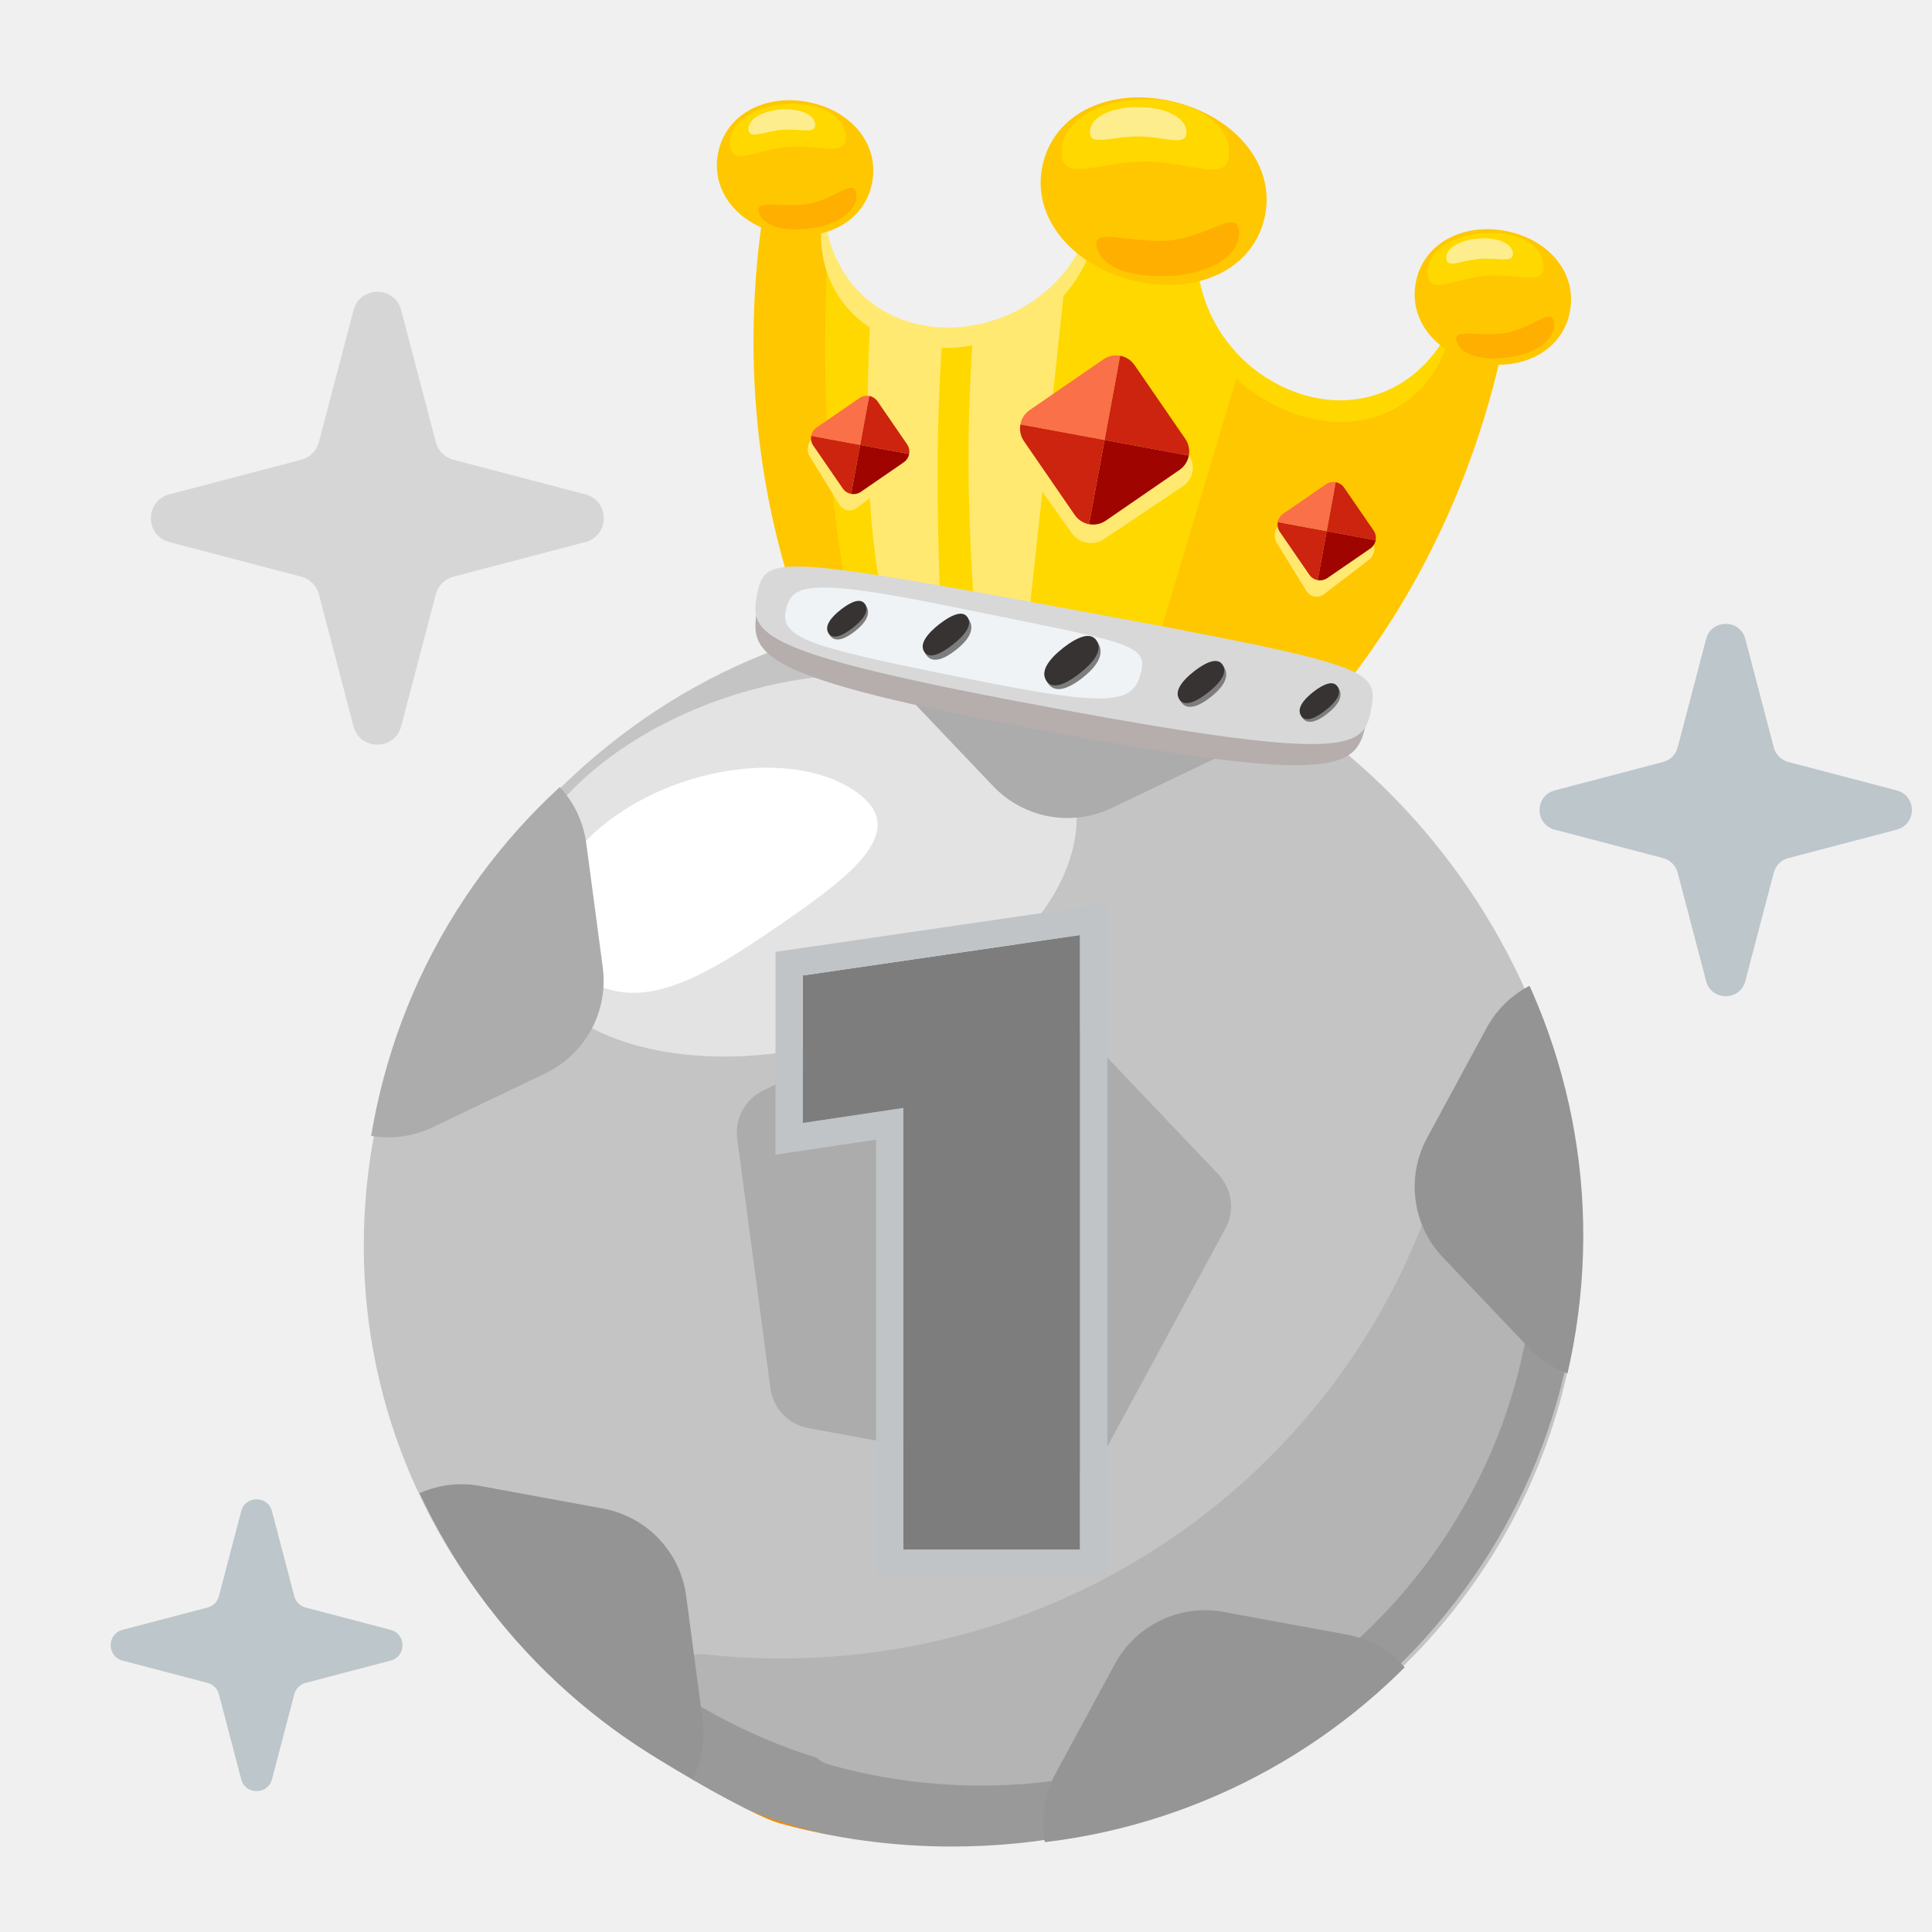
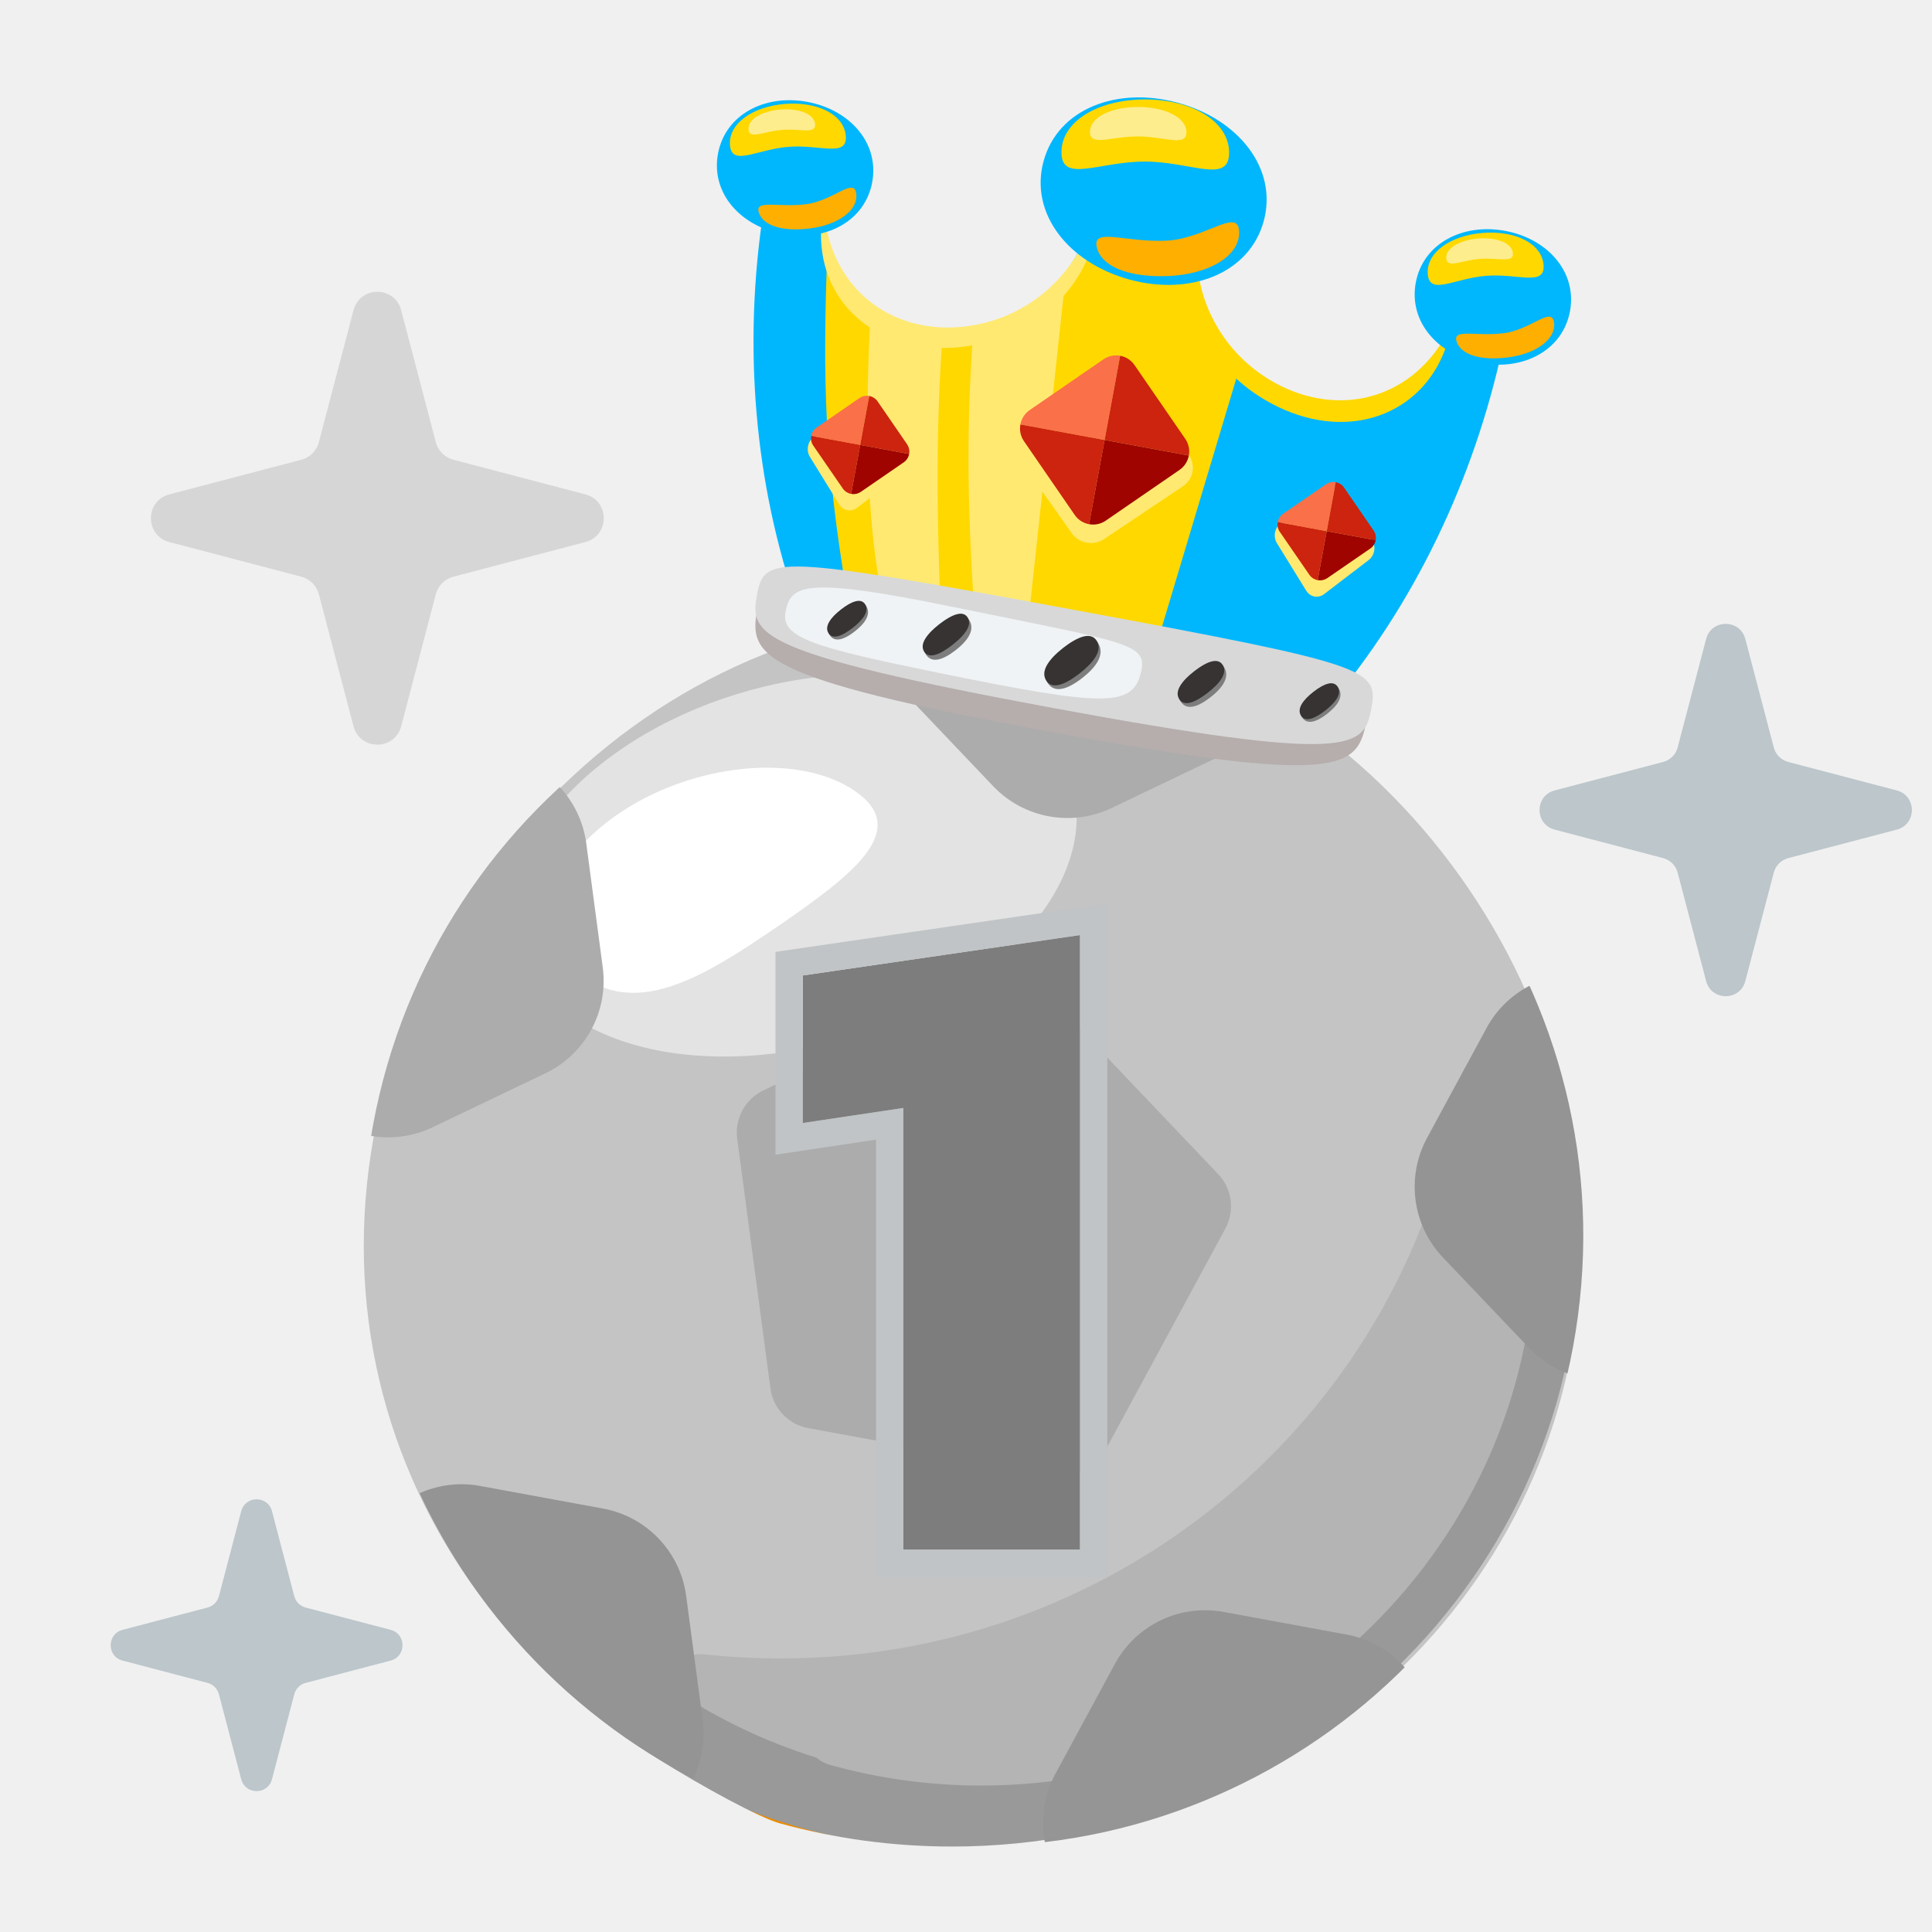
<svg xmlns="http://www.w3.org/2000/svg" width="192" height="192" fill="none" viewBox="0 0 192 192">
  <g clip-path="url(#clip0_1610_4034)">
    <path fill="#F9C81A" d="M157.127 123.811C157.127 156.473 130.045 182.951 96.638 182.951C63.232 182.951 36.15 156.473 36.15 123.811C36.15 91.149 63.232 61.014 96.638 61.014C130.045 61.014 157.127 91.149 157.127 123.811Z" />
    <path fill="#FFE971" d="M96.14 97.631C108.367 89.334 110.606 77.4 101.139 70.977C91.673 64.553 74.087 66.072 61.86 74.369C49.633 82.666 47.395 94.6 56.861 101.023C66.327 107.447 83.913 105.928 96.14 97.631Z" />
    <path fill="#EB8C00" d="M59.169 169.121C93.828 169.121 143.389 153.182 153.362 122.79C154.026 120.768 157.001 120.916 157.001 123.039C157.001 156.435 129.07 183.508 94.615 183.508C88.677 183.508 82.933 182.704 77.492 181.202C73.566 180.119 55.087 169.121 59.169 169.121Z" />
    <path fill="#FFAF00" d="M149.786 106.474C148.958 104.047 145.512 104.739 145.142 107.273C140.392 139.81 111.961 164.815 77.597 164.815C75.023 164.815 72.483 164.675 69.983 164.402C67.391 164.118 65.857 167.232 68.049 168.622C76.597 174.038 86.773 177.18 97.694 177.18C127.983 177.18 152.538 153.006 152.538 123.186C152.538 117.269 151.572 111.705 149.786 106.474Z" />
    <path fill="#FFAF00" d="M84.126 170.027C114.596 170.027 140.402 150.367 149.17 123.23C149.754 121.423 152.369 121.556 152.369 123.451C152.369 153.272 127.814 177.446 97.524 177.446C92.304 177.446 87.254 176.728 82.471 175.387C79.019 174.419 80.537 170.027 84.126 170.027Z" />
    <path fill="#fff" d="M77.446 91.954C70.007 97.065 63.603 100.952 58.023 97.119C52.444 93.285 53.952 86.033 61.391 80.921C68.83 75.81 79.383 74.774 84.962 78.608C90.541 82.441 84.885 86.842 77.446 91.954Z" />
    <mask id="mask0_1610_4034" width="122" height="122" x="36" y="62" maskUnits="userSpaceOnUse" style="mask-type:alpha">
      <circle cx="96.696" cy="122.838" r="60.638" fill="#FFAF00" transform="rotate(10.4274 96.6964 122.838)" />
    </mask>
    <g mask="url(#mask0_1610_4034)">
      <path fill="#F3A700" d="M98.445 97.557C100.256 96.691 102.418 97.089 103.802 98.543L121.061 116.685C122.445 118.139 122.735 120.318 121.779 122.084L109.859 144.104C108.903 145.869 106.92 146.819 104.946 146.455L80.319 141.923C78.345 141.56 76.83 139.967 76.565 137.977L73.265 113.156C73.001 111.166 74.048 109.232 75.858 108.366L98.445 97.557Z" />
      <path fill="#F3A700" d="M110.482 80.294C106.499 82.201 101.742 81.325 98.698 78.126L90.133 69.123C87.089 65.924 86.451 61.128 88.554 57.245L94.469 46.317C96.571 42.433 100.935 40.345 105.278 41.145L117.499 43.394C121.842 44.193 125.176 47.697 125.758 52.075L127.396 64.393C127.978 68.77 125.675 73.024 121.692 74.93L110.482 80.294Z" />
      <path fill="#F3A700" d="M42.986 112.029C39.003 113.936 34.245 113.06 31.202 109.861L22.637 100.858C19.593 97.659 18.955 92.863 21.057 88.98L26.973 78.052C29.075 74.168 33.439 72.08 37.782 72.879L50.003 75.129C54.346 75.928 57.68 79.433 58.262 83.81L59.9 96.128C60.481 100.505 58.179 104.759 54.195 106.666L42.986 112.029Z" />
      <path fill="#ED8103" d="M52.915 186.821C48.932 188.727 44.174 187.852 41.131 184.653L32.565 175.65C29.522 172.45 28.884 167.655 30.986 163.772L36.902 152.844C39.004 148.96 43.368 146.872 47.711 147.671L59.932 149.92C64.275 150.72 67.609 154.224 68.191 158.602L69.829 170.92C70.41 175.297 68.108 179.551 64.124 181.457L52.915 186.821Z" />
      <path fill="#F18200" d="M126.807 199.342C122.824 201.248 118.066 200.373 115.022 197.173L106.457 188.17C103.414 184.971 102.776 180.176 104.878 176.293L110.794 165.364C112.896 161.481 117.259 159.393 121.602 160.192L133.824 162.441C138.166 163.24 141.501 166.745 142.083 171.123L143.72 183.441C144.302 187.818 141.999 192.072 138.016 193.978L126.807 199.342Z" />
      <path fill="#ED8103" d="M163.747 136.137C159.764 138.043 155.007 137.168 151.963 133.968L143.398 124.965C140.354 121.766 139.716 116.971 141.819 113.087L147.734 102.159C149.836 98.276 154.2 96.188 158.543 96.987L170.764 99.236C175.107 100.035 178.441 103.54 179.023 107.917L180.661 120.235C181.243 124.613 178.94 128.867 174.957 130.773L163.747 136.137Z" />
    </g>
    <g style="mix-blend-mode:color">
      <path fill="#fff" d="M158 122.5C158 156.466 130.466 184 96.5 184C62.535 184 35 156.466 35 122.5C35 88.534 62.535 61 96.5 61C130.466 61 158 88.534 158 122.5Z" />
    </g>
    <path fill="#BCC6CB" d="M173.448 97.497C172.922 99.501 170.078 99.501 169.552 97.497L166.722 86.715C166.538 86.012 165.988 85.462 165.285 85.278L154.503 82.448C152.499 81.922 152.499 79.078 154.503 78.552L165.285 75.722C165.988 75.538 166.538 74.988 166.722 74.285L169.552 63.503C170.078 61.499 172.922 61.499 173.448 63.503L176.278 74.285C176.462 74.988 177.012 75.538 177.715 75.722L188.497 78.552C190.501 79.078 190.501 81.922 188.497 82.448L177.715 85.278C177.012 85.462 176.462 86.012 176.278 86.715L173.448 97.497Z" />
    <path fill="#D6D6D6" d="M39.869 72.172C39.23 74.609 35.77 74.609 35.131 72.172L31.689 59.058C31.465 58.203 30.797 57.535 29.942 57.311L16.828 53.869C14.391 53.23 14.391 49.77 16.828 49.131L29.942 45.689C30.797 45.465 31.465 44.797 31.689 43.942L35.131 30.828C35.77 28.391 39.23 28.391 39.869 30.828L43.311 43.942C43.535 44.797 44.203 45.465 45.058 45.689L58.172 49.131C60.609 49.77 60.609 53.23 58.172 53.869L45.058 57.311C44.203 57.535 43.535 58.203 43.311 59.058L39.869 72.172Z" />
    <path fill="#BCC6CB" d="M27.027 176.822C26.615 178.393 24.385 178.393 23.973 176.822L21.755 168.371C21.61 167.82 21.18 167.389 20.629 167.245L12.178 165.027C10.607 164.615 10.607 162.385 12.178 161.973L20.629 159.755C21.18 159.611 21.61 159.18 21.755 158.629L23.973 150.178C24.385 148.607 26.615 148.607 27.027 150.178L29.245 158.629C29.39 159.18 29.82 159.611 30.371 159.755L38.822 161.973C40.393 162.385 40.393 164.615 38.822 165.027L30.371 167.245C29.82 167.389 29.39 167.82 29.245 168.371L27.027 176.822Z" />
-     <path fill="#FFC700" d="M118.664 25.928C116.318 18.521 115.757 10.658 115.757 10.658C115.757 10.658 112.53 17.572 107.818 23.584C105.803 28.684 101.16 32.285 95.644 32.983C88.608 33.874 82.615 29.728 81.497 22.518C79.349 19.487 77.766 16.341 77.113 14.026L76.315 18.344C73.822 31.833 74.594 45.64 78.543 58.162L133.531 68.326C141.695 58.043 147.352 45.425 149.846 31.936L150.644 27.618C149.236 29.508 146.709 31.824 143.701 33.856C140.105 40.308 132.966 42.09 126.665 38.718C121.865 36.148 118.842 31.278 118.664 25.928Z" />
+     <path fill="#00b7fe" d="M118.664 25.928C116.318 18.521 115.757 10.658 115.757 10.658C115.757 10.658 112.53 17.572 107.818 23.584C105.803 28.684 101.16 32.285 95.644 32.983C88.608 33.874 82.615 29.728 81.497 22.518C79.349 19.487 77.766 16.341 77.113 14.026L76.315 18.344C73.822 31.833 74.594 45.64 78.543 58.162L133.531 68.326C141.695 58.043 147.352 45.425 149.846 31.936L150.644 27.618C149.236 29.508 146.709 31.824 143.701 33.856C140.105 40.308 132.966 42.09 126.665 38.718C121.865 36.148 118.842 31.278 118.664 25.928Z" />
    <path fill="#FFD800" fill-rule="evenodd" d="M116.211 15.2C116.619 18.141 117.362 22.34 118.646 26.401C118.775 30.293 120.422 33.928 123.169 36.594L114.72 64.815L106.179 63.165L84.197 59.284C81.943 45.998 81.736 37.895 82.223 24.751C83.951 30.823 89.468 34.206 95.854 33.397C101.315 32.704 105.913 29.134 107.908 24.08C110.455 20.827 112.565 17.308 113.955 14.783L116.211 15.2Z" clip-rule="evenodd" />
    <path fill="#FFE971" fill-rule="evenodd" d="M102.12 62.448L105.881 27.663C103.657 30.564 100.403 32.585 96.693 33.267C96.095 41.84 96.052 49.774 96.881 61.523L102.12 62.448ZM93.478 60.922C93.07 50.216 93.03 42.425 93.654 33.511C90.96 33.445 88.498 32.606 86.516 31.121C86.02 40.181 85.935 51.727 87.805 59.921L93.478 60.922Z" clip-rule="evenodd" />
    <path fill="#FFE971" fill-rule="evenodd" d="M109.02 21.887C108.717 22.298 108.407 22.708 108.089 23.113C106.094 28.167 101.496 31.737 96.035 32.43C89.068 33.313 83.135 29.206 82.029 22.061C81.925 21.914 81.822 21.767 81.721 21.62C81.614 22.353 81.572 23.099 81.601 23.852C81.864 30.666 87.789 35.465 95.804 34.449C103.22 33.508 108.483 28.089 109.02 21.887Z" clip-rule="evenodd" />
    <path fill="#FFD800" fill-rule="evenodd" d="M118.488 23.637C118.624 24.129 118.768 24.623 118.92 25.115C118.977 30.548 121.994 35.526 126.847 38.125C133.038 41.441 140.047 39.726 143.634 33.448C143.784 33.348 143.932 33.248 144.079 33.147C143.917 33.87 143.689 34.581 143.393 35.275C140.712 41.544 133.462 43.908 126.34 40.093C119.751 36.564 116.773 29.621 118.488 23.637Z" clip-rule="evenodd" />
-     <path fill="#FFC700" d="M125.588 21.97C124.172 27.183 118.301 29.427 112.259 27.785C106.216 26.143 102.289 21.237 103.706 16.023C105.123 10.81 110.993 8.566 117.035 10.207C123.078 11.85 127.005 16.756 125.588 21.97Z" />
+     <path fill="#00b7fe" d="M125.588 21.97C124.172 27.183 118.301 29.427 112.259 27.785C106.216 26.143 102.289 21.237 103.706 16.023C105.123 10.81 110.993 8.566 117.035 10.207C123.078 11.85 127.005 16.756 125.588 21.97Z" />
    <path fill="#FFD800" d="M122.147 15.182C122.136 18.309 118.414 16.073 113.814 16.057C109.213 16.04 105.475 18.25 105.486 15.124C105.497 11.997 109.235 9.866 113.835 9.882C118.436 9.898 122.158 12.056 122.147 15.182Z" />
    <path fill="#FFAF00" d="M108.99 24.525C108.576 22.626 111.759 24.072 115.772 23.926C119.784 23.78 123.051 20.549 123.141 23.02C123.231 25.492 120.04 27.289 116.028 27.435C112.015 27.581 109.404 26.424 108.99 24.525Z" />
    <path fill="#FEED8D" d="M117.905 13.146C117.9 14.627 115.757 13.566 113.109 13.557C110.462 13.547 108.312 14.593 108.317 13.112C108.322 11.631 110.472 10.623 113.12 10.632C115.767 10.641 117.91 11.665 117.905 13.146Z" />
-     <path fill="#FFC700" d="M156.024 30.928C155.304 34.825 151.378 36.863 147.146 36.081C142.913 35.298 139.976 31.992 140.696 28.095C141.416 24.198 145.341 22.16 149.574 22.942C153.807 23.725 156.744 27.032 156.024 30.928Z" />
+     <path fill="#00b7fe" d="M156.024 30.928C155.304 34.825 151.378 36.863 147.146 36.081C142.913 35.298 139.976 31.992 140.696 28.095C141.416 24.198 145.341 22.16 149.574 22.942C153.807 23.725 156.744 27.032 156.024 30.928Z" />
    <path fill="#FFD800" d="M153.398 26.331C153.569 28.491 150.871 27.16 147.693 27.411C144.515 27.663 142.061 29.402 141.89 27.243C141.719 25.083 144.178 23.398 147.356 23.146C150.534 22.894 153.227 24.172 153.398 26.331Z" />
    <path fill="#FFAF00" d="M144.752 33.92C144.357 32.633 146.638 33.449 149.4 33.119C152.163 32.789 154.234 30.372 154.437 32.073C154.641 33.774 152.54 35.198 149.778 35.528C147.015 35.858 145.146 35.208 144.752 33.92Z" />
    <path fill="#FEED8D" d="M150.353 25.167C150.434 26.19 148.894 25.58 147.065 25.725C145.236 25.87 143.811 26.715 143.73 25.692C143.649 24.669 145.076 23.849 146.905 23.705C148.734 23.56 150.272 24.144 150.353 25.167Z" />
-     <path fill="#FFC700" d="M86.679 18.11C85.959 22.007 82.034 24.045 77.801 23.263C73.569 22.48 70.631 19.174 71.352 15.277C72.072 11.38 75.997 9.342 80.23 10.124C84.462 10.907 87.4 14.213 86.679 18.11Z" />
+     <path fill="#00b7fe" d="M86.679 18.11C85.959 22.007 82.034 24.045 77.801 23.263C73.569 22.48 70.631 19.174 71.352 15.277C72.072 11.38 75.997 9.342 80.23 10.124C84.462 10.907 87.4 14.213 86.679 18.11Z" />
    <path fill="#FFD800" d="M84.054 13.513C84.225 15.673 81.527 14.341 78.349 14.593C75.171 14.845 72.716 16.584 72.545 14.425C72.374 12.265 74.833 10.58 78.011 10.328C81.189 10.076 83.883 11.353 84.054 13.513Z" />
    <path fill="#FFAF00" d="M75.407 21.102C75.013 19.815 77.293 20.631 80.056 20.301C82.819 19.971 84.89 17.553 85.093 19.255C85.296 20.956 83.196 22.38 80.433 22.71C77.671 23.04 75.802 22.39 75.407 21.102Z" />
    <path fill="#FEED8D" d="M81.008 12.349C81.089 13.372 79.549 12.762 77.72 12.907C75.891 13.052 74.466 13.896 74.385 12.873C74.304 11.85 75.731 11.031 77.56 10.886C79.389 10.742 80.927 11.326 81.008 12.349Z" />
    <path fill="#B6ADAD" d="M135.798 71.592C134.924 76.319 133.667 78.152 104.296 72.723C74.925 67.294 74.407 65.132 75.28 60.406C76.154 55.679 77.1 55.527 106.471 60.956C135.843 66.385 136.671 66.866 135.798 71.592Z" />
    <path fill="#D8D8D8" d="M136.281 70.415C135.553 74.353 134.35 75.852 104.719 70.374C75.088 64.897 74.5 63.067 75.228 59.129C75.956 55.191 76.9 55.093 106.531 60.57C136.162 66.047 137.009 66.477 136.281 70.415Z" />
    <path fill="#EFF3F5" d="M113.443 66.561C112.69 70.317 110.151 70.315 93.258 66.862C80.779 64.312 77.547 63.381 78.076 60.741C78.605 58.102 80.043 57.32 94.575 60.29C111.468 63.743 113.972 63.921 113.443 66.561Z" />
    <path fill="#7D7D7D" d="M82.431 63.083C81.929 62.255 82.584 61.349 83.594 60.565C84.605 59.781 85.589 59.416 86.091 60.244C86.594 61.072 85.939 61.979 84.928 62.763C83.918 63.547 82.934 63.911 82.431 63.083Z" />
    <path fill="#373333" d="M82.326 62.909C81.903 62.213 82.584 61.349 83.594 60.565C84.605 59.781 85.563 59.373 85.986 60.07C86.409 60.767 85.728 61.631 84.717 62.415C83.707 63.199 82.749 63.606 82.326 62.909Z" />
    <path fill="#7D7D7D" d="M129.383 71.266C128.881 70.438 129.535 69.531 130.546 68.747C131.557 67.963 132.541 67.599 133.043 68.427C133.545 69.254 132.891 70.161 131.88 70.945C130.869 71.729 129.885 72.093 129.383 71.266Z" />
    <path fill="#373333" d="M129.286 71.106C128.857 70.399 129.535 69.531 130.546 68.747C131.556 67.963 132.516 67.56 132.946 68.267C133.375 68.975 132.697 69.842 131.686 70.626C130.675 71.41 129.715 71.814 129.286 71.106Z" />
    <path fill="#7D7D7D" d="M91.991 65.008C91.395 64.026 92.172 62.951 93.37 62.021C94.569 61.091 95.736 60.659 96.332 61.641C96.927 62.622 96.151 63.698 94.952 64.628C93.754 65.557 92.587 65.989 91.991 65.008Z" />
    <path fill="#373333" d="M91.832 64.745C91.356 63.962 92.172 62.951 93.371 62.021C94.569 61.091 95.697 60.594 96.172 61.378C96.648 62.162 95.832 63.173 94.634 64.103C93.435 65.032 92.308 65.529 91.832 64.745Z" />
    <path fill="#7D7D7D" d="M117.316 69.689C116.72 68.707 117.497 67.632 118.695 66.702C119.894 65.772 121.061 65.341 121.657 66.322C122.252 67.304 121.476 68.379 120.277 69.309C119.079 70.239 117.912 70.671 117.316 69.689Z" />
    <path fill="#373333" d="M117.18 69.465C116.687 68.652 117.497 67.632 118.695 66.702C119.894 65.772 121.027 65.285 121.521 66.098C122.014 66.911 121.204 67.931 120.005 68.861C118.807 69.79 117.673 70.278 117.18 69.465Z" />
    <path fill="#7D7D7D" d="M104.094 67.836C103.402 66.696 104.304 65.446 105.696 64.366C107.089 63.285 108.445 62.783 109.137 63.924C109.83 65.064 108.928 66.314 107.535 67.395C106.142 68.475 104.786 68.977 104.094 67.836Z" />
    <path fill="#373333" d="M103.957 67.612C103.368 66.64 104.304 65.446 105.696 64.366C107.089 63.285 108.412 62.728 109.001 63.699C109.591 64.671 108.655 65.865 107.262 66.946C105.869 68.026 104.547 68.583 103.957 67.612Z" />
    <path fill="#FFE971" d="M109.474 36.899C110.523 36.197 111.963 36.464 112.691 37.494L118.133 45.193C118.861 46.224 118.601 47.627 117.553 48.329L109.718 53.575C108.67 54.276 107.23 54.01 106.502 52.98L101.06 45.281C100.332 44.25 100.591 42.846 101.639 42.145L109.474 36.899Z" />
    <path fill="#FA7048" d="M111.321 35.356L109.774 43.725L101.405 42.178C101.508 41.619 101.825 41.099 102.331 40.751L109.657 35.711C110.163 35.363 110.762 35.253 111.321 35.356Z" />
    <path fill="#CC240E" d="M108.227 52.095L109.774 43.725L101.405 42.178C101.301 42.738 101.411 43.337 101.759 43.843L106.8 51.169C107.148 51.675 107.668 51.992 108.227 52.095Z" />
    <path fill="#CC240E" d="M111.321 35.356L109.774 43.725L118.144 45.272C118.247 44.713 118.137 44.114 117.789 43.608L112.749 36.282C112.401 35.776 111.881 35.459 111.321 35.356Z" />
    <path fill="#9F0400" d="M108.227 52.095L109.774 43.725L118.144 45.273C118.04 45.832 117.724 46.352 117.218 46.7L109.891 51.74C109.386 52.088 108.787 52.198 108.227 52.095Z" />
    <path fill="#FFE971" d="M131.678 48.636C132.269 48.185 133.065 48.332 133.455 48.965L136.374 53.697C136.765 54.331 136.602 55.21 136.011 55.662L131.593 59.038C131.002 59.49 130.207 59.343 129.816 58.709L126.897 53.977C126.507 53.344 126.669 52.465 127.26 52.013L131.678 48.636Z" />
    <path fill="#FA7048" d="M132.746 47.921L131.846 52.787L126.98 51.888C127.041 51.562 127.225 51.26 127.519 51.058L131.778 48.127C132.072 47.925 132.421 47.861 132.746 47.921Z" />
    <path fill="#CC240E" d="M130.947 57.653L131.846 52.787L126.98 51.888C126.92 52.213 126.984 52.561 127.186 52.855L130.117 57.115C130.319 57.409 130.621 57.593 130.947 57.653Z" />
    <path fill="#CC240E" d="M132.745 47.921L131.846 52.787L136.712 53.687C136.772 53.361 136.708 53.013 136.506 52.719L133.575 48.459C133.373 48.165 133.071 47.981 132.745 47.921Z" />
    <path fill="#9F0400" d="M130.947 57.653L131.846 52.787L136.712 53.687C136.652 54.012 136.468 54.314 136.174 54.517L131.914 57.447C131.62 57.649 131.272 57.713 130.947 57.653Z" />
    <path fill="#FFE971" d="M85.267 40.058C85.858 39.606 86.654 39.753 87.044 40.386L89.963 45.119C90.354 45.752 90.191 46.631 89.6 47.083L85.183 50.459C84.591 50.911 83.796 50.764 83.405 50.131L80.487 45.398C80.096 44.765 80.259 43.886 80.85 43.434L85.267 40.058Z" />
    <path fill="#FA7048" d="M86.383 39.352L85.483 44.218L80.617 43.319C80.677 42.993 80.862 42.691 81.156 42.489L85.415 39.558C85.709 39.356 86.057 39.292 86.383 39.352Z" />
    <path fill="#CC240E" d="M84.584 49.083L85.484 44.217L80.618 43.318C80.557 43.643 80.621 43.991 80.824 44.285L83.754 48.545C83.956 48.839 84.259 49.023 84.584 49.083Z" />
    <path fill="#CC240E" d="M86.383 39.351L85.483 44.217L90.349 45.117C90.409 44.791 90.345 44.443 90.143 44.149L87.213 39.889C87.01 39.595 86.708 39.411 86.383 39.351Z" />
    <path fill="#9F0400" d="M84.584 49.083L85.483 44.217L90.349 45.117C90.289 45.442 90.105 45.744 89.811 45.947L85.552 48.877C85.257 49.079 84.909 49.143 84.584 49.083Z" />
    <path fill="#7D7D7D" d="M89.773 154L89.773 110.109L79.781 111.603L79.781 96.941L107.33 92.926L107.33 154L89.773 154Z" />
    <path fill="#C0C4C6" fill-rule="evenodd" d="M87.06 156.713L87.06 113.258L77.067 114.752L77.067 94.595L110.043 89.788L110.043 156.713L87.06 156.713ZM89.773 110.109L89.773 154L107.329 154L107.329 92.926L79.781 96.941L79.781 111.603L89.773 110.109Z" clip-rule="evenodd" />
  </g>
  <defs>
    <clipPath id="clip0_1610_4034">
      <rect width="192" height="192" fill="#fff" />
    </clipPath>
  </defs>
</svg>
